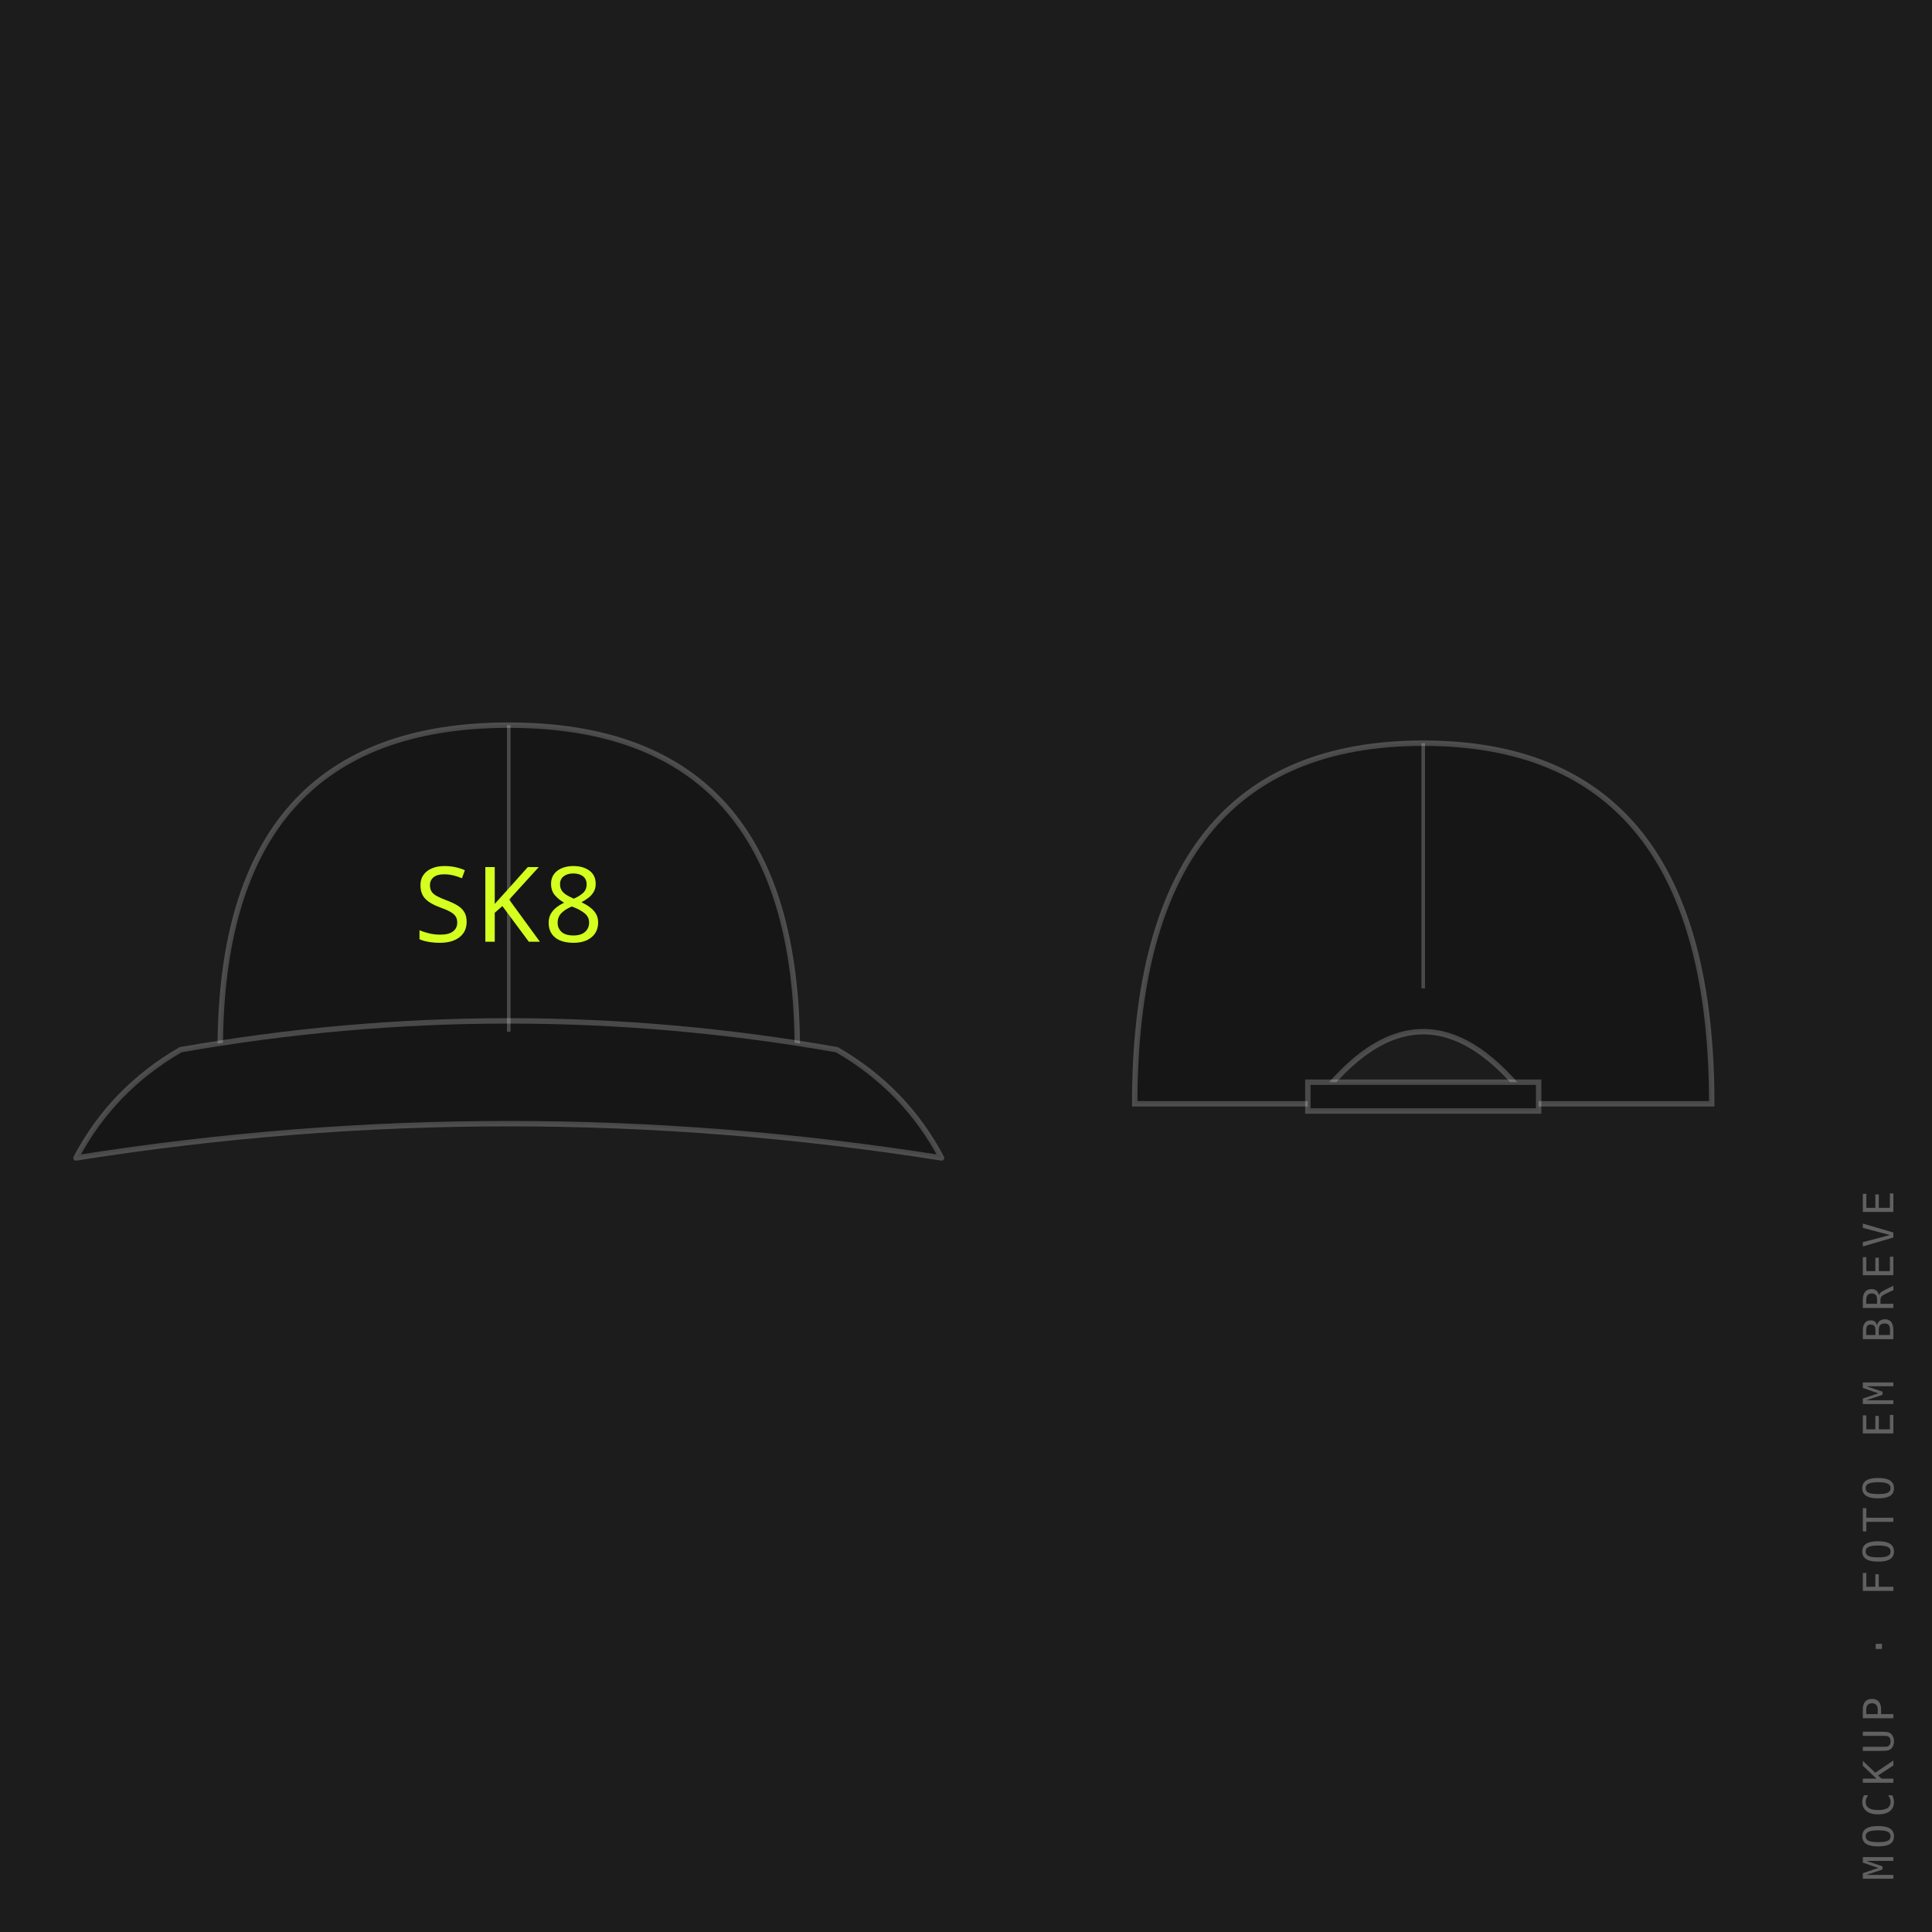
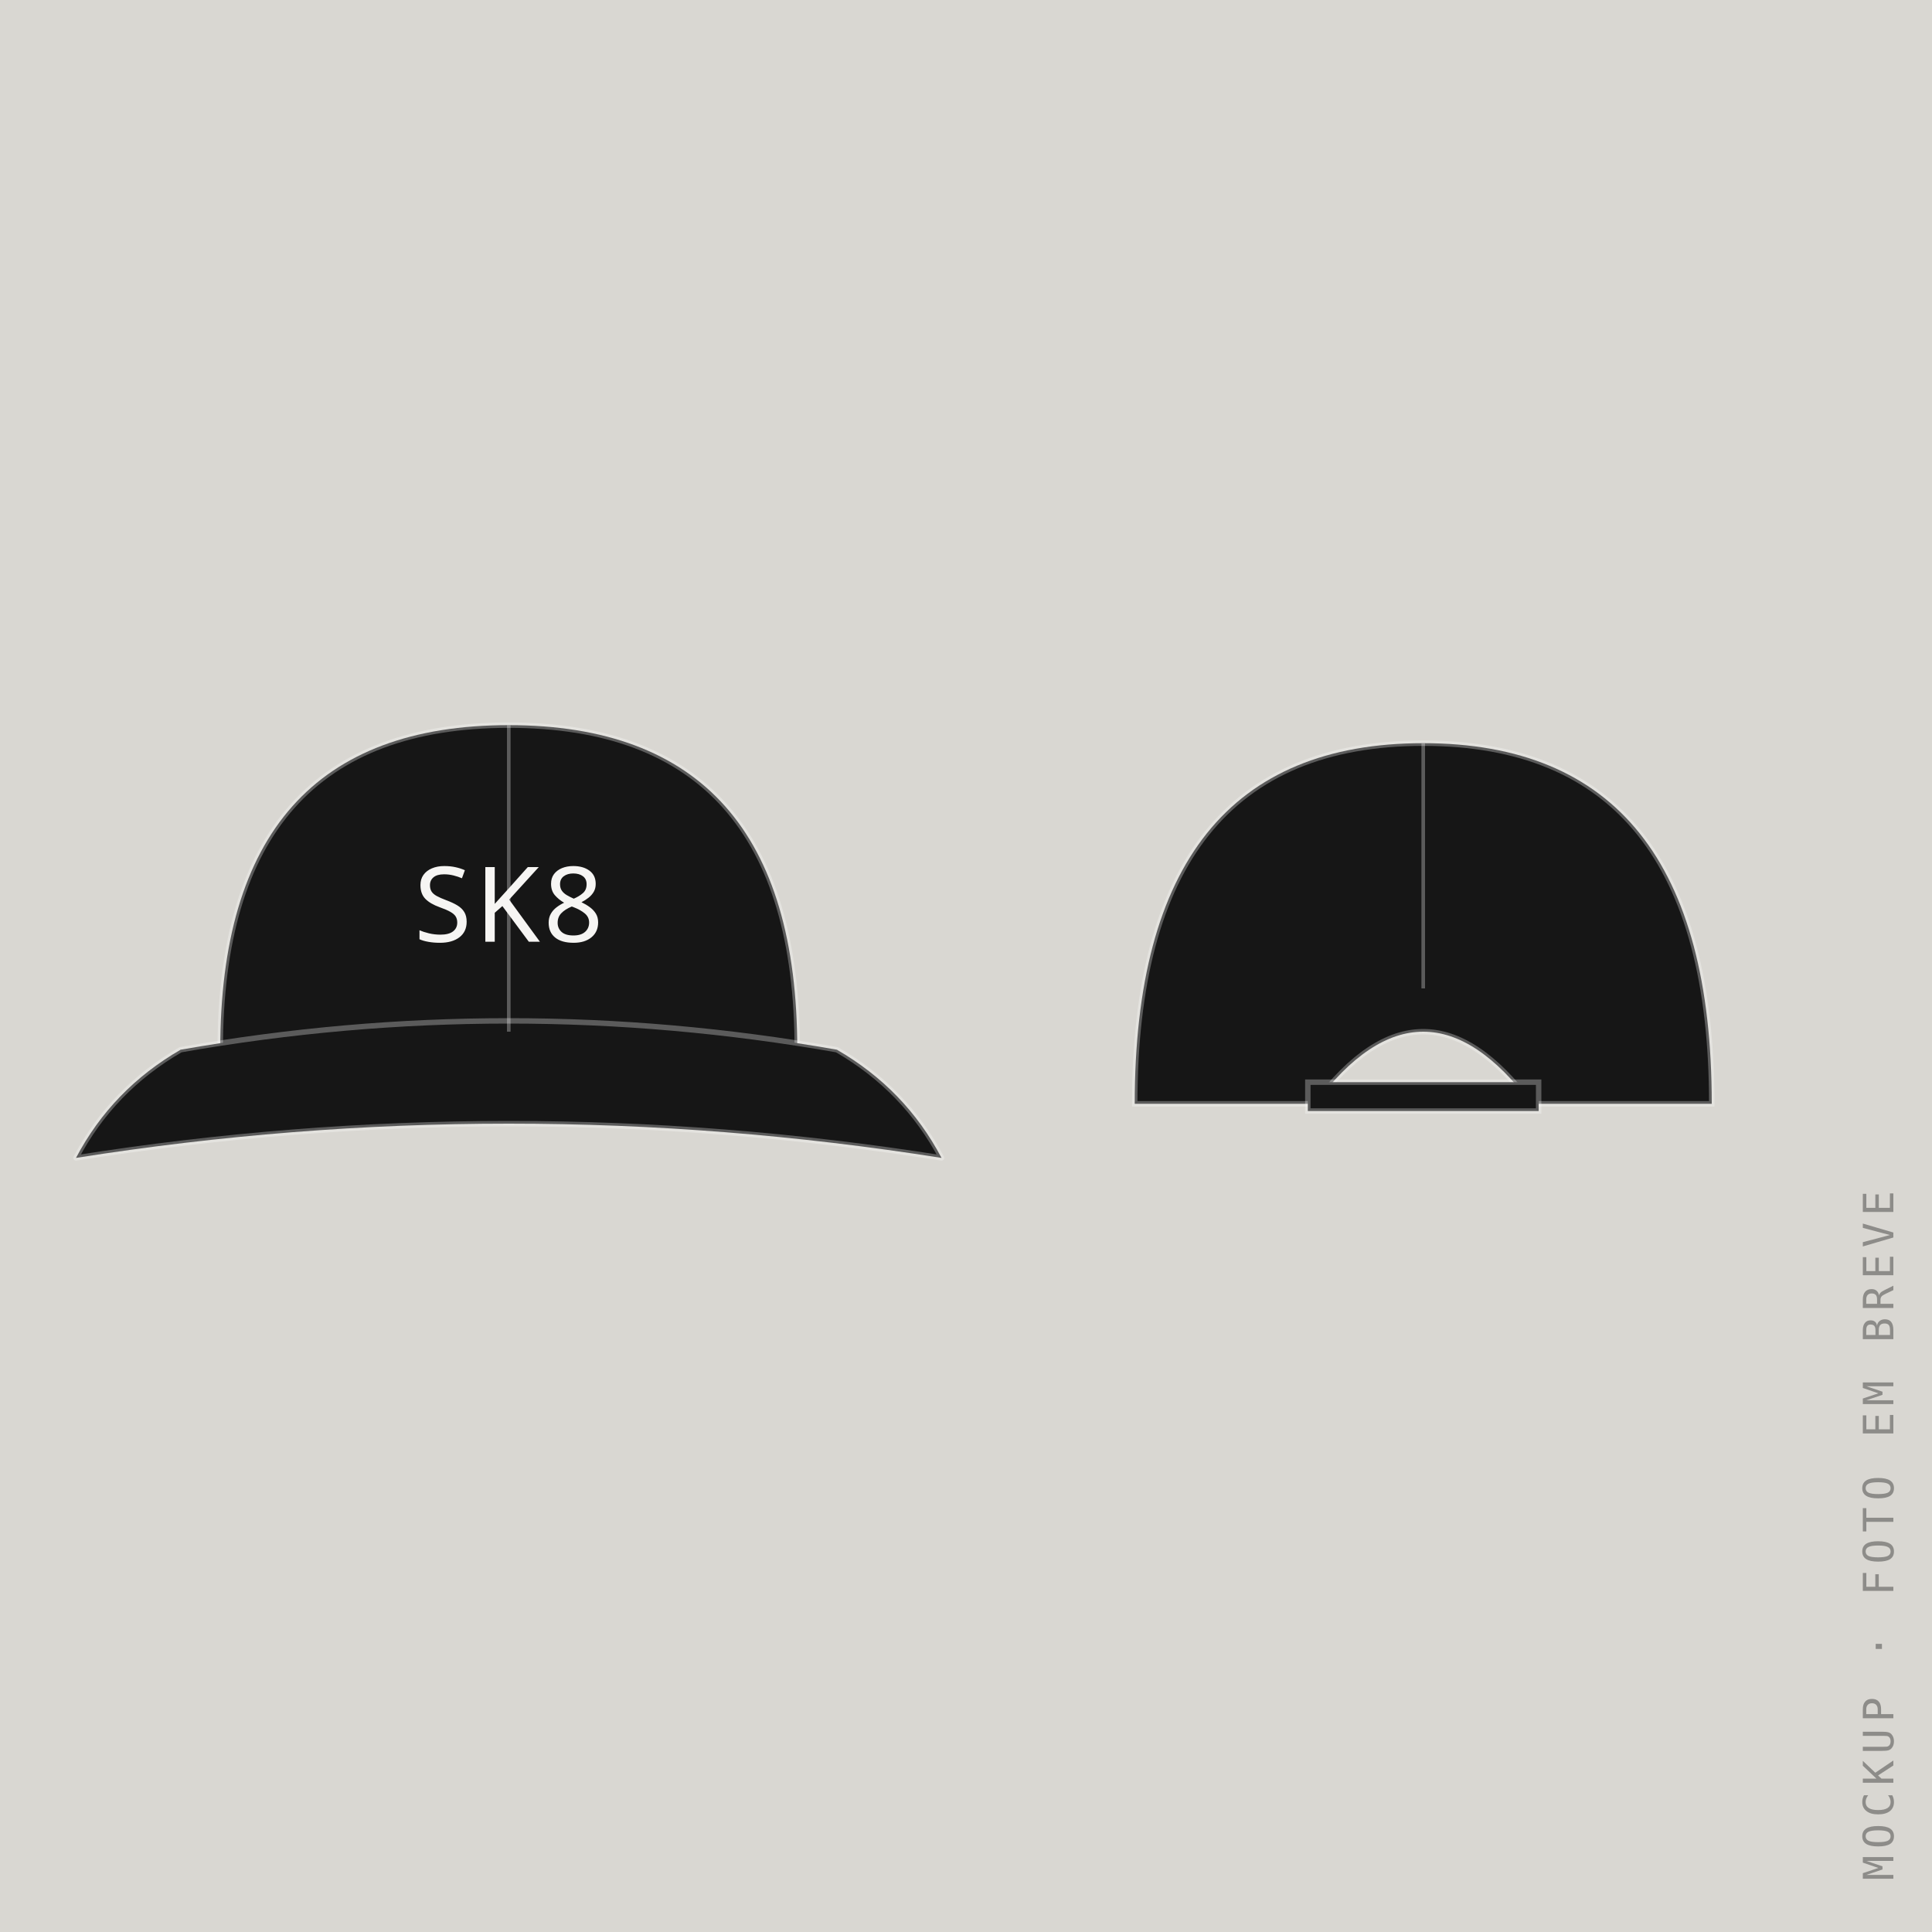
<svg xmlns="http://www.w3.org/2000/svg" viewBox="0 0 600 600">
-   <rect width="600" height="600" fill="#1c1c1c" />
+   <rect width="600" height="600" fill="#d9d7d2" />
  <g transform="translate(-10 130) scale(.56)">
-     <path d="M140 350 Q140 170 300 170 Q460 170 460 350 Z" fill="#161616" stroke="rgba(255,255,255,.22)" stroke-width="3" />
-     <path d="M118 350 Q300 318 482 350 Q520 372 540 410 Q300 372 60 410 Q80 372 118 350 Z" fill="#161616" stroke="rgba(255,255,255,.22)" stroke-width="3" stroke-linejoin="round" />
-     <path d="M300 170 L300 340" stroke="rgba(255,255,255,.22)" stroke-width="2" />
-     <text x="300" y="270" text-anchor="middle" dominant-baseline="middle" font-family="Impact, 'Arial Narrow', 'Arial Black', sans-serif" font-size="58" letter-spacing="2" fill="#d4ff1f">SK8</text>
+     <path d="M140 350 Q140 170 300 170 Q460 170 460 350 Z" fill="#161616" stroke="rgba(255,255,255,.3)" stroke-width="3" />
+     <path d="M118 350 Q300 318 482 350 Q520 372 540 410 Q300 372 60 410 Q80 372 118 350 Z" fill="#161616" stroke="rgba(255,255,255,.3)" stroke-width="3" stroke-linejoin="round" />
+     <path d="M300 170 L300 340" stroke="rgba(255,255,255,.3)" stroke-width="2" />
+     <text x="300" y="270" text-anchor="middle" dominant-baseline="middle" font-family="Impact, 'Arial Narrow', 'Arial Black', sans-serif" font-size="58" letter-spacing="2" fill="#f6f5f3">SK8</text>
  </g>
  <g transform="translate(274 130) scale(.56)">
-     <path d="M140 380 Q140 180 300 180 Q460 180 460 380 Z" fill="#161616" stroke="rgba(255,255,255,.22)" stroke-width="3" />
-     <path d="M240 380 Q300 300 360 380 Z" fill="#1c1c1c" stroke="rgba(255,255,255,.22)" stroke-width="3" />
-     <rect x="236" y="368" width="128" height="16" fill="#161616" stroke="rgba(255,255,255,.22)" stroke-width="3" />
-     <path d="M300 180 L300 316" stroke="rgba(255,255,255,.22)" stroke-width="2" />
+     <path d="M140 380 Q140 180 300 180 Q460 180 460 380 Z" fill="#161616" stroke="rgba(255,255,255,.3)" stroke-width="3" />
+     <path d="M240 380 Q300 300 360 380 Z" fill="#d9d7d2" stroke="rgba(255,255,255,.3)" stroke-width="3" />
+     <rect x="236" y="368" width="128" height="16" fill="#161616" stroke="rgba(255,255,255,.3)" stroke-width="3" />
+     <path d="M300 180 L300 316" stroke="rgba(255,255,255,.3)" stroke-width="2" />
  </g>
-   <text transform="translate(588 584) rotate(-90)" font-family="monospace" font-size="13" letter-spacing="2" fill="rgba(255,255,255,.3)">MOCKUP · FOTO EM BREVE</text>
+   <text transform="translate(588 584) rotate(-90)" font-family="monospace" font-size="13" letter-spacing="2" fill="rgba(0,0,0,.35)">MOCKUP · FOTO EM BREVE</text>
</svg>
